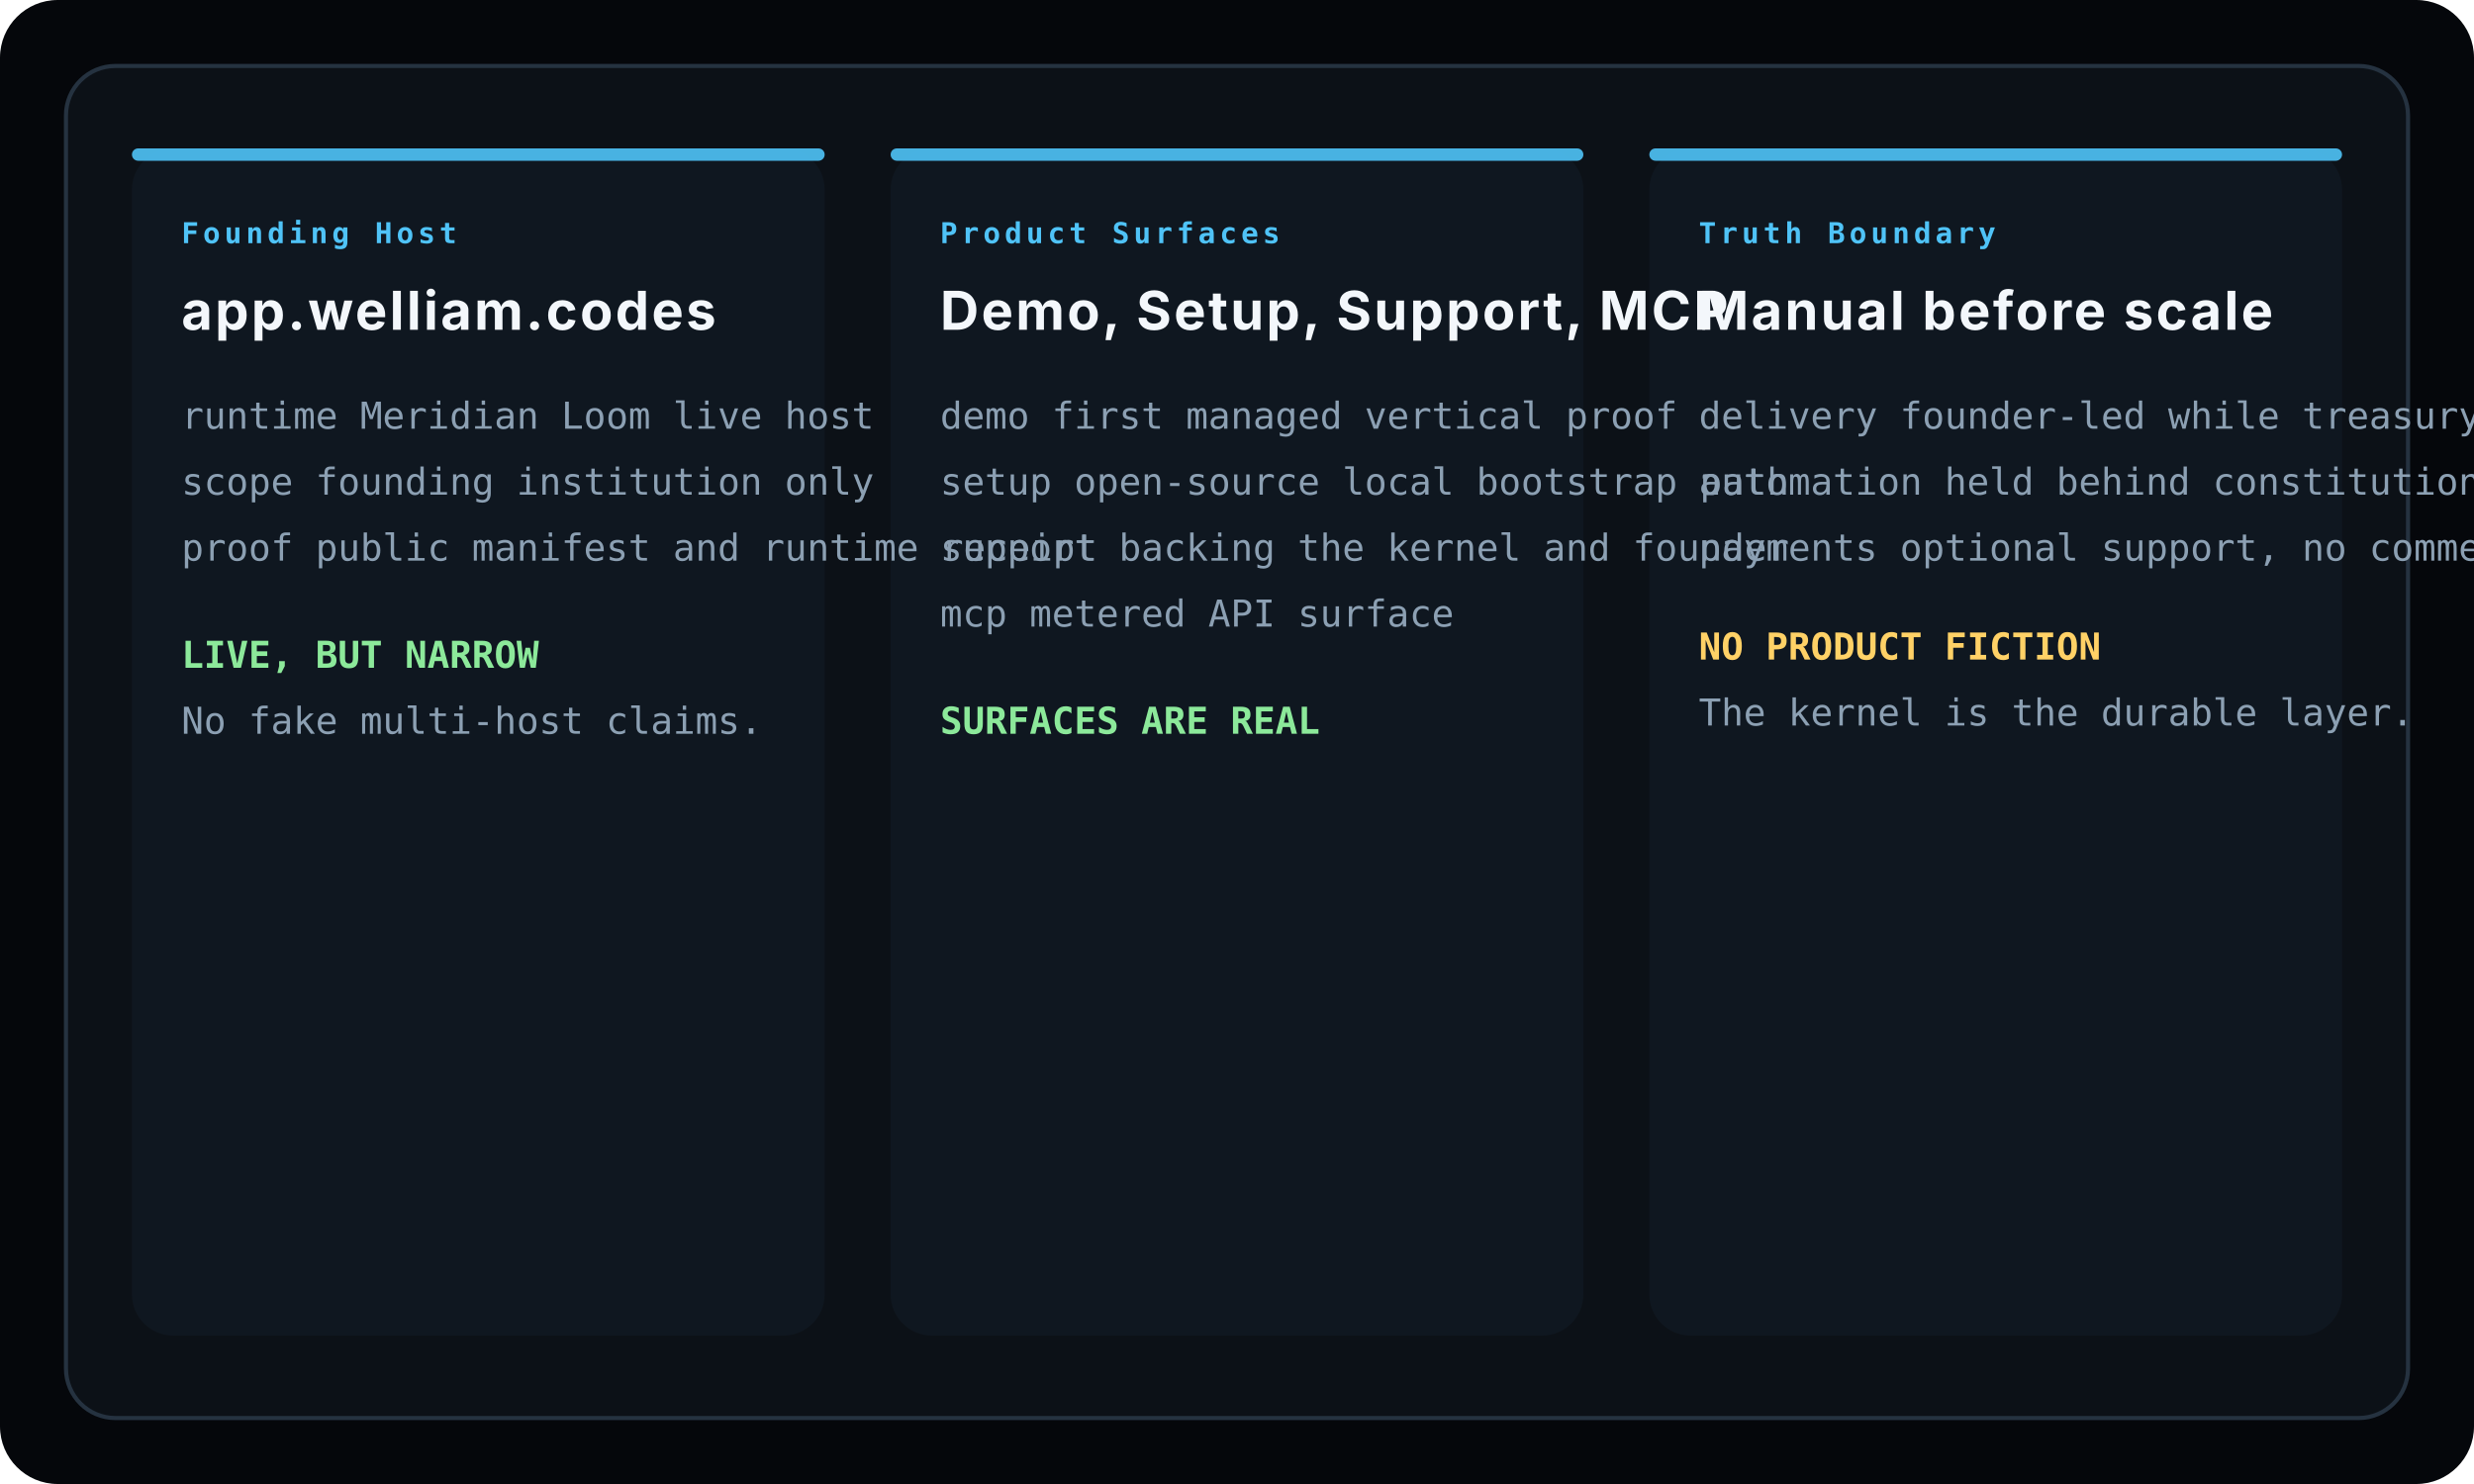
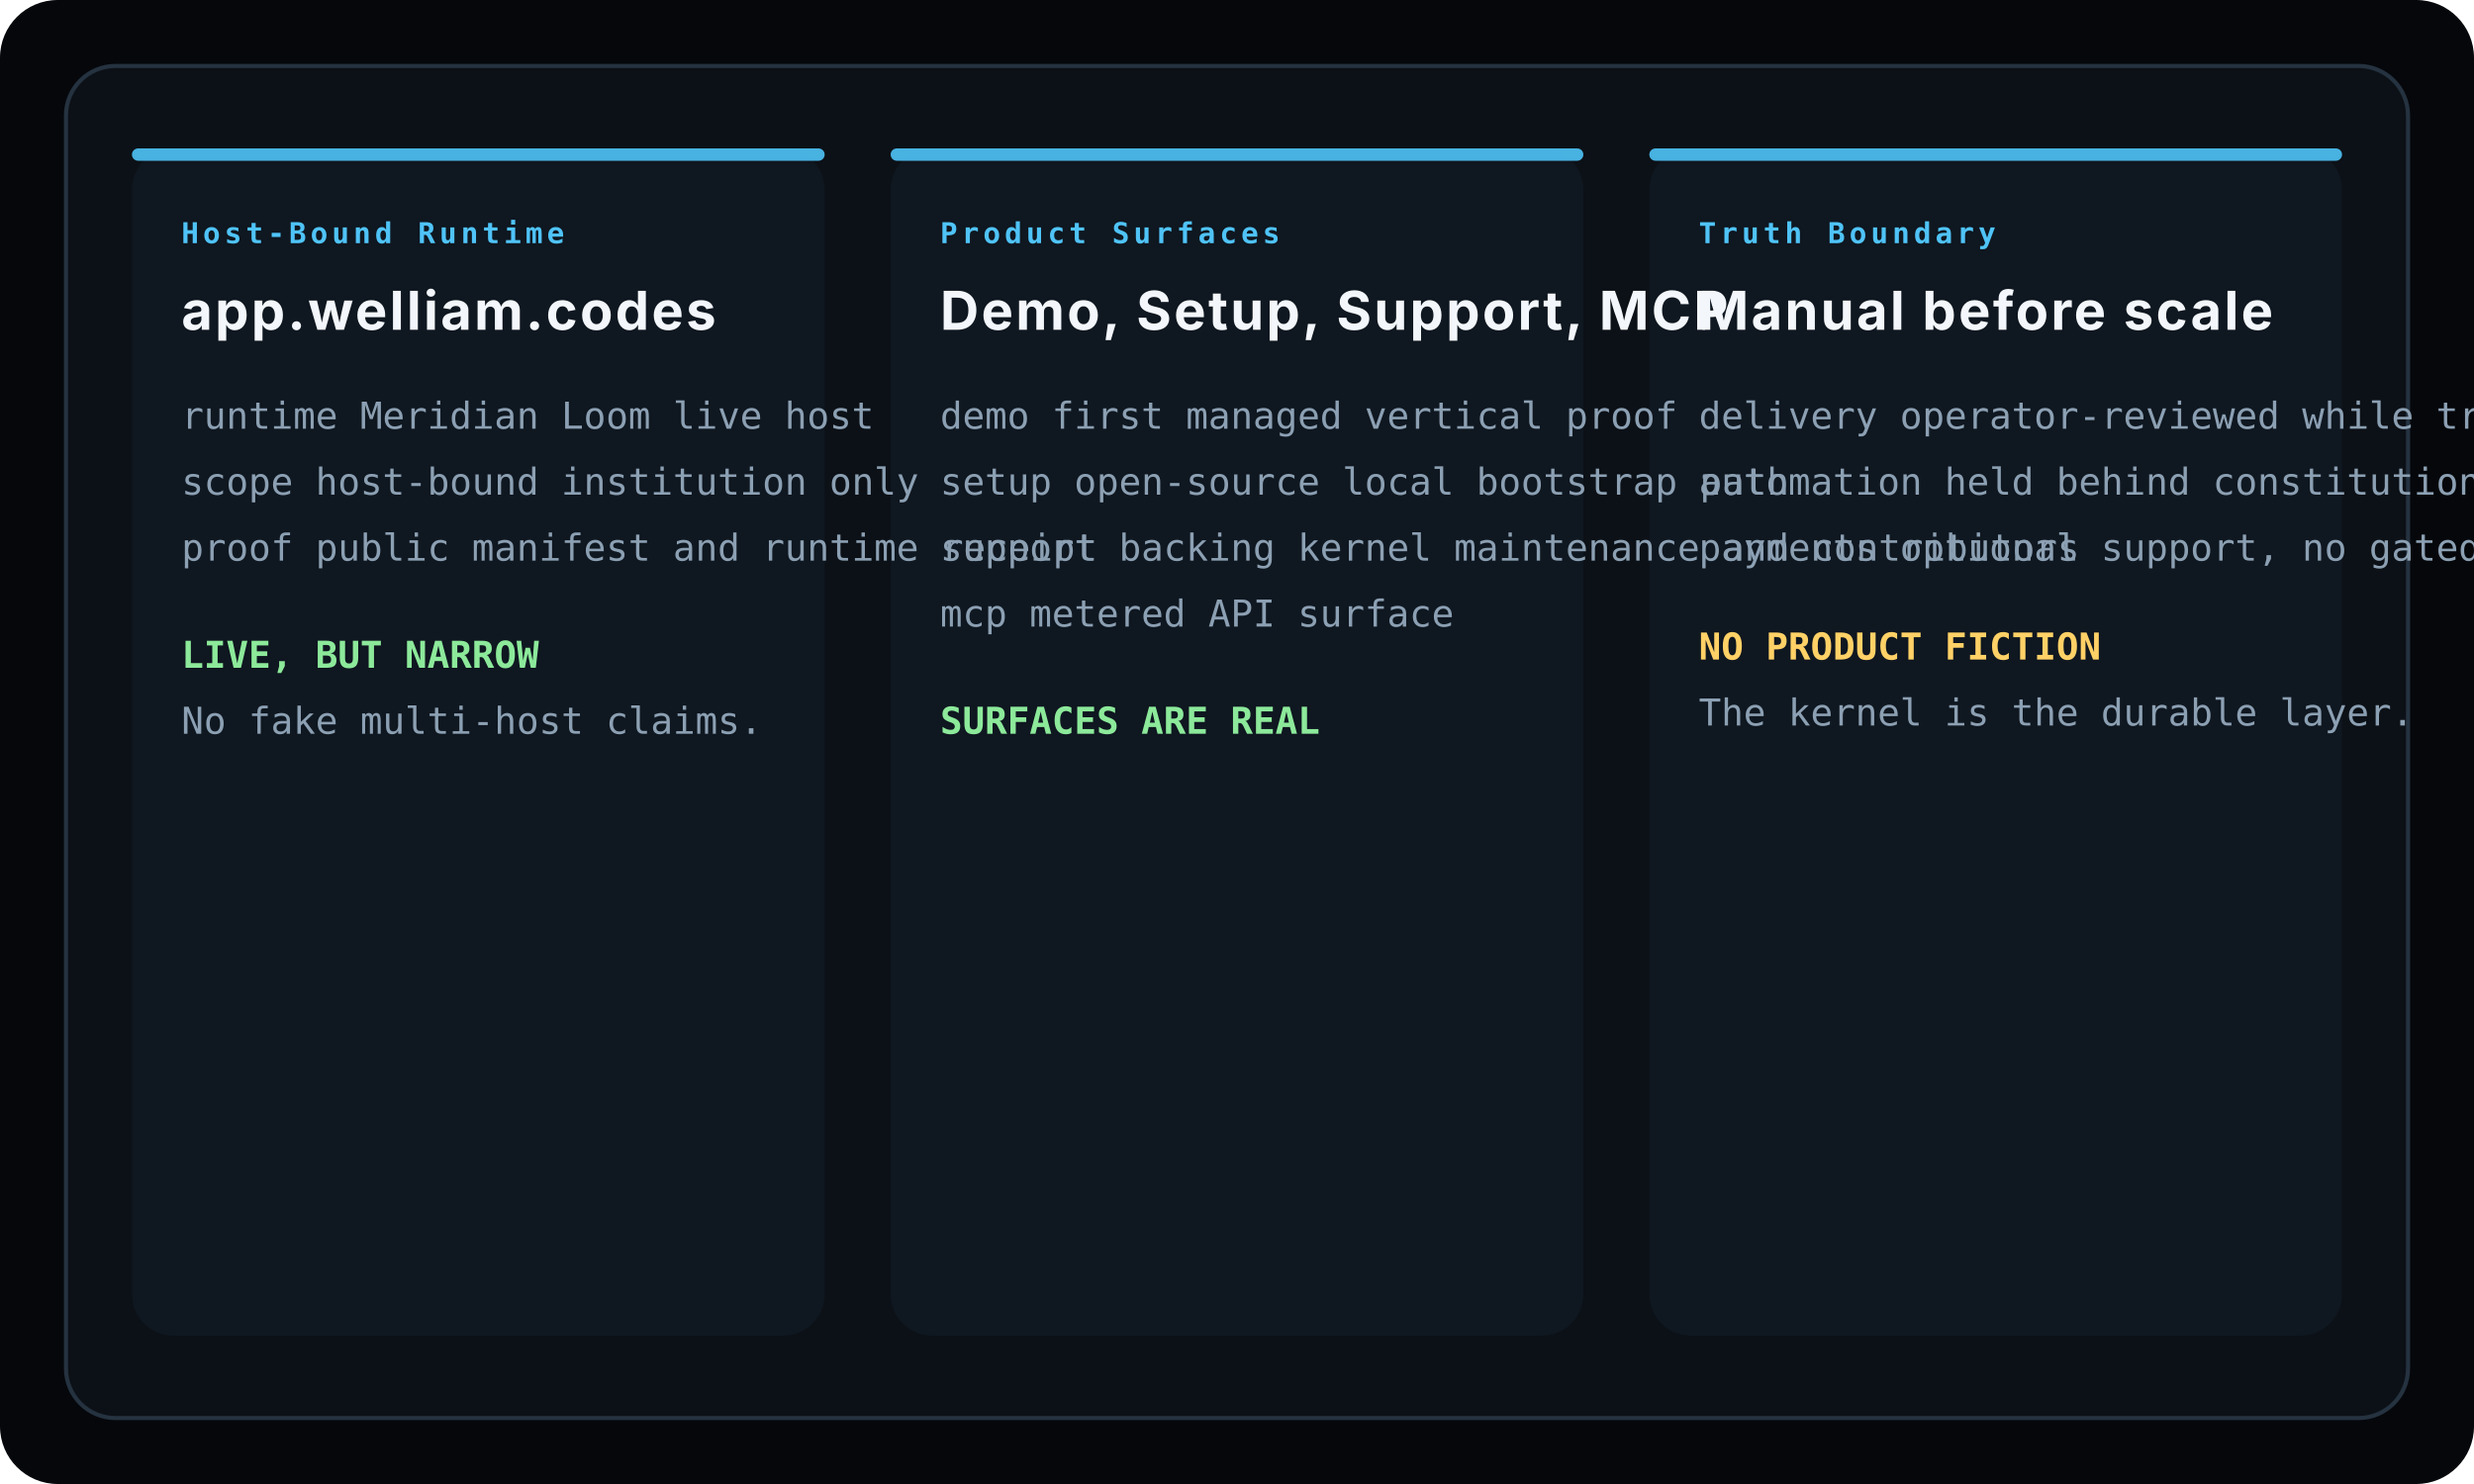
<svg xmlns="http://www.w3.org/2000/svg" viewBox="0 0 1200 720" width="1200" height="720" preserveAspectRatio="xMidYMid meet" role="img" aria-labelledby="title desc">
  <defs>
    <style>
      .bg { fill: #05070b; }
      .panel { fill: #0c1117; stroke: #253240; stroke-width: 2; }
      .soft { fill: #0f1720; }
      .line { fill: #e6edf5; font: 600 20px/1 "JetBrains Mono", monospace; }
      .body { fill: #8ca0b3; font: 500 18px/1.45 "JetBrains Mono", monospace; }
      .title { fill: #f3f7fb; font: 700 26px/1 "Space Grotesk", Inter, sans-serif; letter-spacing: 1.2px; }
      .tag { fill: #4fc3f7; font: 700 14px/1 "JetBrains Mono", monospace; letter-spacing: 2px; text-transform: uppercase; }
      .ok { fill: #8ce99a; font: 700 18px/1 "JetBrains Mono", monospace; }
      .warn { fill: #ffd166; font: 700 18px/1 "JetBrains Mono", monospace; }
      .rail { fill: #4fc3f7; opacity: .9; }
    </style>
  </defs>
  <rect class="bg" width="1200" height="720" rx="28" />
  <rect class="panel" x="32" y="32" width="1136" height="656" rx="24" />
  <rect class="soft" x="64" y="72" width="336" height="576" rx="20" />
  <rect class="soft" x="432" y="72" width="336" height="576" rx="20" />
  <rect class="soft" x="800" y="72" width="336" height="576" rx="20" />
  <rect class="rail" x="64" y="72" width="336" height="6" rx="3" />
  <rect class="rail" x="432" y="72" width="336" height="6" rx="3" />
  <rect class="rail" x="800" y="72" width="336" height="6" rx="3" />
-   <text x="88" y="118" class="tag">Founding Host</text>
+   <text x="88" y="118" class="tag">Host-Bound Runtime</text>
  <text x="88" y="160" class="title">app.welliam.codes</text>
  <text x="88" y="208" class="body">runtime              Meridian Loom live host</text>
-   <text x="88" y="240" class="body">scope                founding institution only</text>
+   <text x="88" y="240" class="body">scope                host-bound institution only</text>
  <text x="88" y="272" class="body">proof                public manifest and runtime receipt</text>
  <text x="88" y="324" class="ok">LIVE, BUT NARROW</text>
  <text x="88" y="356" class="body">No fake multi-host claims.</text>
  <text x="456" y="118" class="tag">Product Surfaces</text>
  <text x="456" y="160" class="title">Demo, Setup, Support, MCP</text>
  <text x="456" y="208" class="body">demo                 first managed vertical proof</text>
  <text x="456" y="240" class="body">setup                open-source local bootstrap path</text>
-   <text x="456" y="272" class="body">support              backing the kernel and founder</text>
+   <text x="456" y="272" class="body">support              backing kernel maintenance and contributors</text>
  <text x="456" y="304" class="body">mcp                  metered API surface</text>
  <text x="456" y="356" class="ok">SURFACES ARE REAL</text>
  <text x="824" y="118" class="tag">Truth Boundary</text>
  <text x="824" y="160" class="title">Manual before scale</text>
-   <text x="824" y="208" class="body">delivery             founder-led while treasury-gated</text>
+   <text x="824" y="208" class="body">delivery             operator-reviewed while treasury-gated</text>
  <text x="824" y="240" class="body">automation           held behind constitutional preflight</text>
-   <text x="824" y="272" class="body">payments             optional support, no commercial checkout</text>
+   <text x="824" y="272" class="body">payments             optional support, no gated purchase flow</text>
  <text x="824" y="320" class="warn">NO PRODUCT FICTION</text>
  <text x="824" y="352" class="body">The kernel is the durable layer.</text>
</svg>
